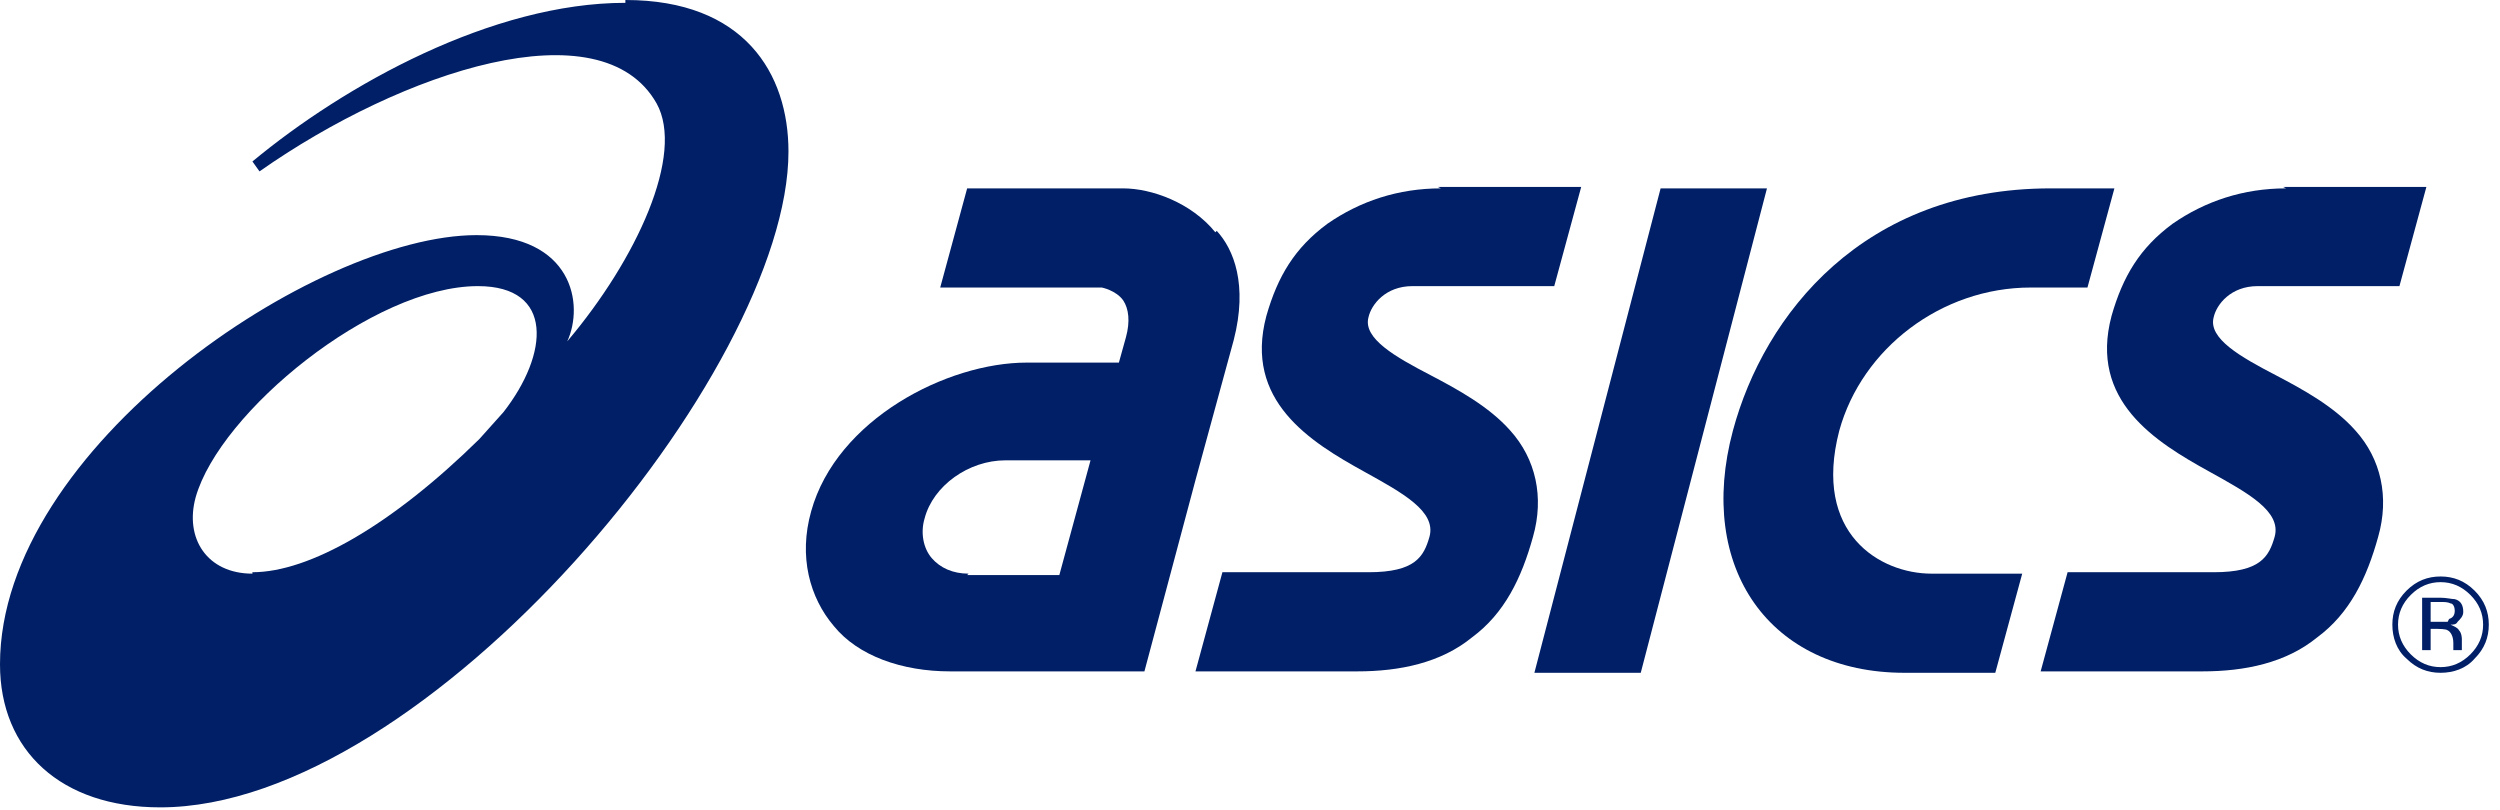
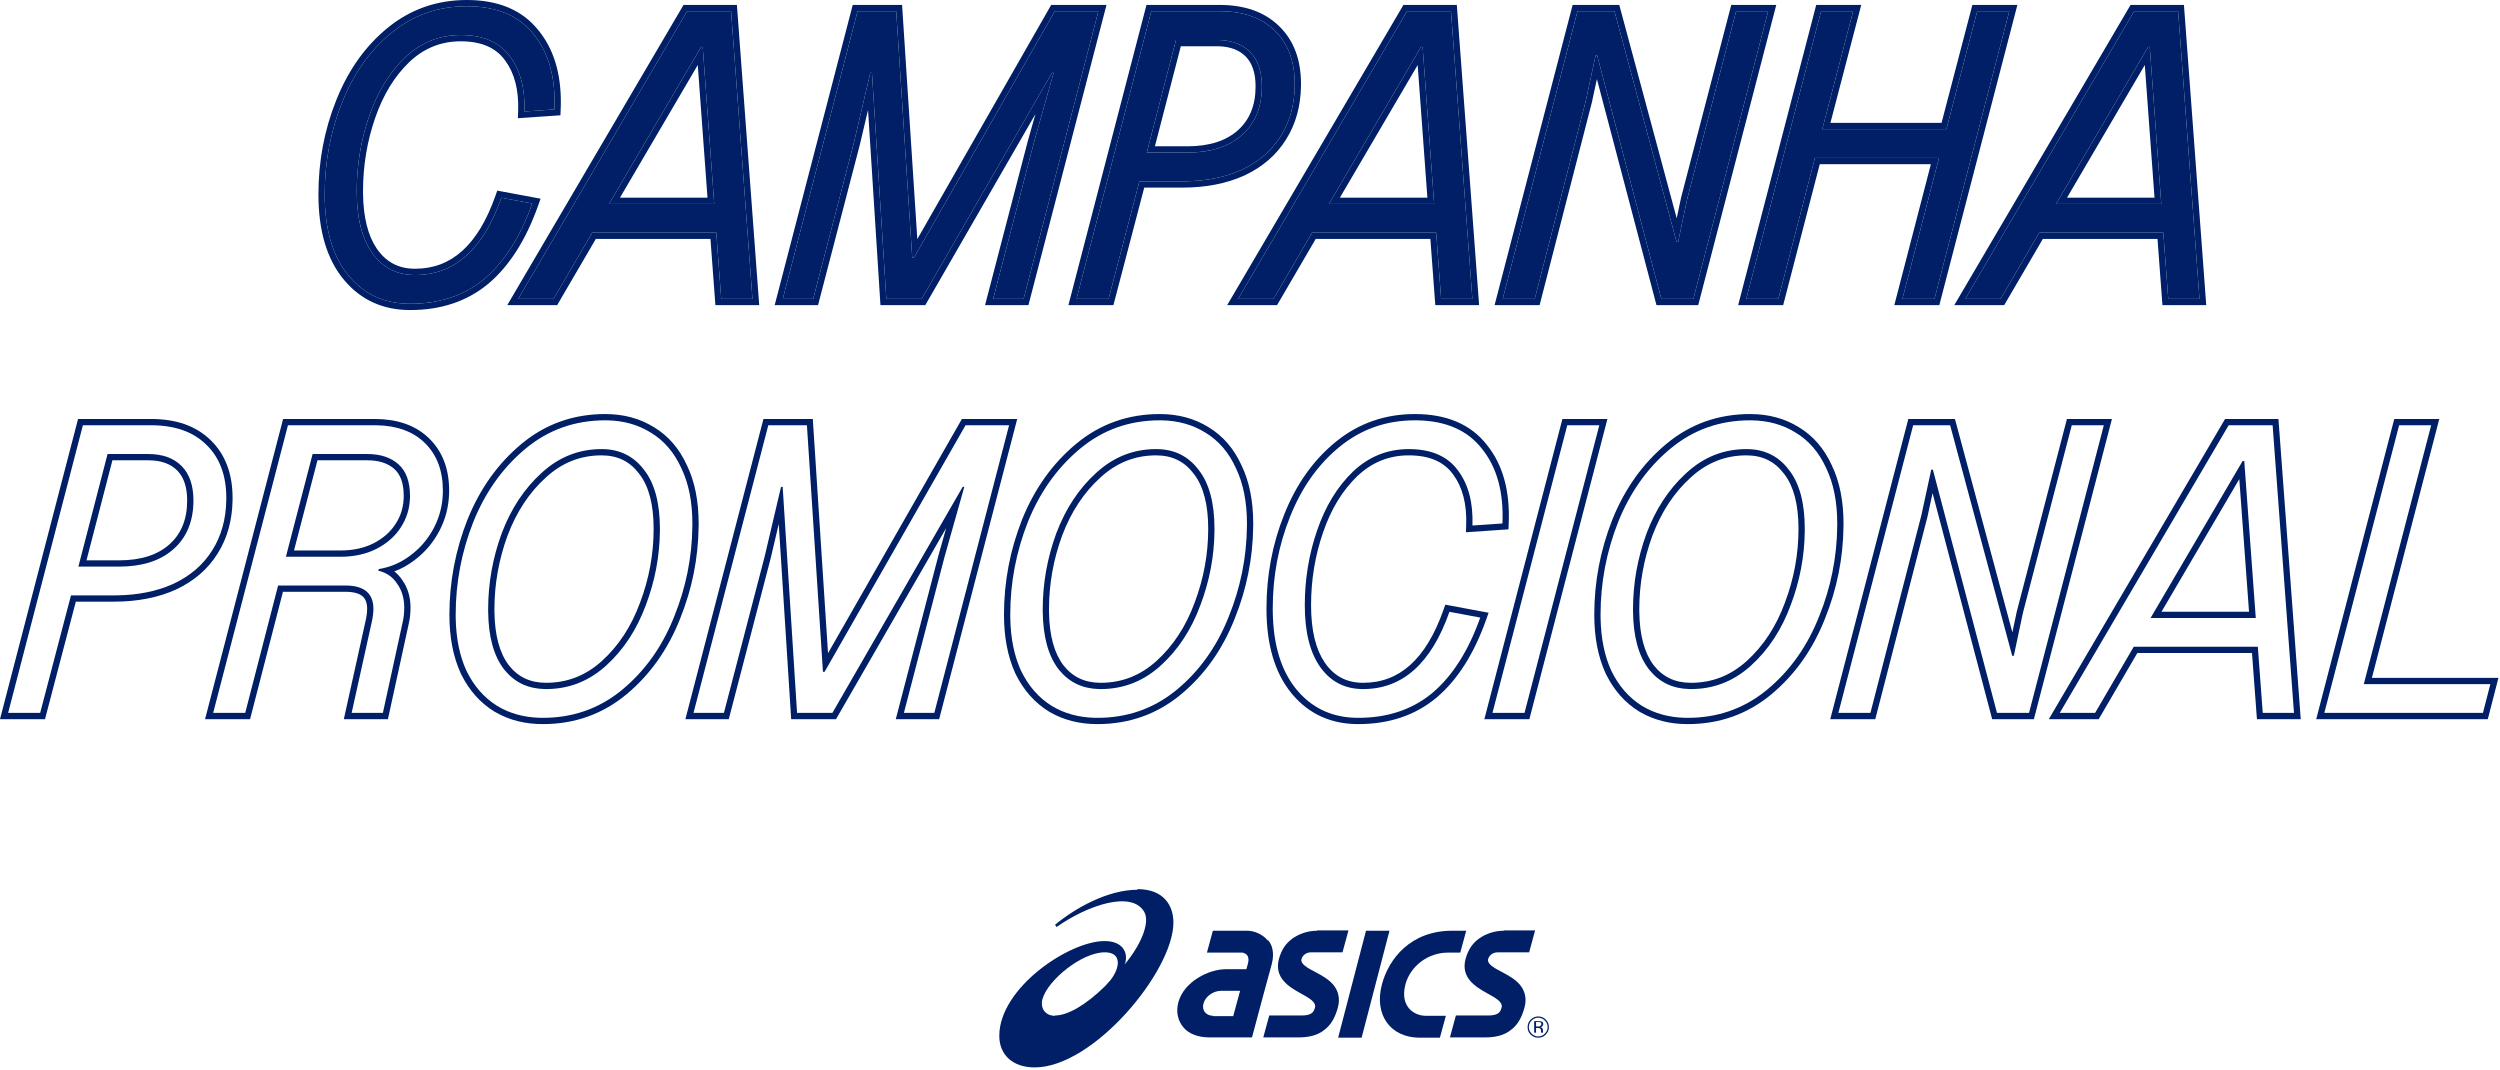
- <svg xmlns="http://www.w3.org/2000/svg" width="176" height="57" viewBox="0 0 176 57" fill="none">
-   <path d="M44.027 0.199C34.643 0.199 24.26 5.983 17.771 11.368L18.27 12.066C28.353 4.986 42.33 0.399 46.224 7.279C48.22 10.869 44.826 18.248 39.934 24.032C41.132 21.439 40.333 16.553 33.545 16.553C22.263 16.553 0 31.51 0 46.767C0 52.849 4.293 56.838 11.281 56.838C30.05 56.838 55.508 26.126 55.508 10.67C55.508 5.185 52.413 0 44.027 0V0.199ZM17.771 40.385C14.576 40.385 12.979 37.892 13.777 35C15.475 29.017 26.257 20.143 33.644 20.143C39.035 20.143 38.636 24.929 35.441 29.017L33.744 30.912C27.555 36.995 21.764 40.285 17.771 40.285V40.385Z" fill="#001F66" />
-   <path d="M85.559 16.353C83.861 14.259 81.066 13.262 79.069 13.262H68.087L66.191 20.242H77.572C77.572 20.242 78.57 20.442 79.069 21.14C79.469 21.738 79.569 22.635 79.269 23.732L78.77 25.527H72.281C66.69 25.527 58.903 29.516 57.106 35.997C56.207 39.188 57.006 42.08 58.703 44.074C60.4 46.168 63.495 47.265 66.889 47.265H72.879H80.567L84.161 33.803L86.856 23.932C87.855 20.043 86.856 17.55 85.658 16.253L85.559 16.353ZM68.187 40.385C67.089 40.385 66.191 39.986 65.592 39.288C64.993 38.59 64.793 37.493 65.092 36.496C65.691 34.202 68.187 32.407 70.783 32.407H76.773L74.577 40.484H68.087L68.187 40.385Z" fill="#001F66" />
-   <path d="M160.934 13.262C157.939 13.262 155.243 14.16 152.947 15.755C150.651 17.45 149.453 19.445 148.654 22.237C147.057 28.22 151.749 31.111 155.543 33.205C158.238 34.701 160.634 35.997 160.135 37.792C159.736 39.188 159.137 40.285 155.842 40.285H145.559L143.662 47.265H155.043C158.038 47.265 160.934 46.667 163.13 44.872C165.426 43.177 166.624 40.684 167.423 37.792C168.222 35 167.623 32.308 165.826 30.314C164.328 28.618 162.132 27.422 160.235 26.425C157.739 25.128 155.443 23.832 155.842 22.336C156.042 21.439 157.04 20.143 158.937 20.143H168.92L170.817 13.162H160.734L160.934 13.262Z" fill="#001F66" />
-   <path d="M101.433 13.262C98.438 13.262 95.742 14.16 93.446 15.755C91.15 17.45 89.952 19.445 89.153 22.237C87.555 28.22 92.248 31.111 96.041 33.205C98.737 34.701 101.133 35.997 100.634 37.792C100.235 39.188 99.636 40.285 96.341 40.285H86.058L84.161 47.265H95.542C98.537 47.265 101.433 46.667 103.629 44.872C105.925 43.177 107.123 40.684 107.922 37.792C108.721 35 108.122 32.308 106.325 30.314C104.827 28.618 102.631 27.422 100.734 26.425C98.238 25.128 95.942 23.832 96.341 22.336C96.541 21.439 97.539 20.143 99.436 20.143H109.419L111.316 13.162H101.233L101.433 13.262Z" fill="#001F66" />
-   <path d="M116.907 13.262L108.021 47.365H115.509L124.394 13.262H116.907Z" fill="#001F66" />
-   <path d="M144.361 13.262C131.183 13.262 124.194 22.137 121.998 30.314C119.402 39.986 124.594 47.365 134.078 47.365H140.468L142.364 40.385H135.975C132.381 40.385 127.589 37.593 129.486 30.314C131.083 24.53 136.674 20.242 142.963 20.242H146.957L148.854 13.262H144.361Z" fill="#001F66" />
-   <path d="M173.913 41.881C174.512 42.479 174.811 43.177 174.811 43.975C174.811 44.772 174.512 45.47 173.913 46.069C173.314 46.667 172.615 46.966 171.816 46.966C171.018 46.966 170.319 46.667 169.72 46.069C169.121 45.47 168.821 44.772 168.821 43.975C168.821 43.177 169.121 42.479 169.72 41.881C170.319 41.282 171.018 40.983 171.816 40.983C172.615 40.983 173.314 41.282 173.913 41.881ZM174.212 41.581C173.513 40.883 172.715 40.584 171.816 40.584C170.918 40.584 170.119 40.883 169.42 41.581C168.721 42.279 168.422 43.077 168.422 43.975C168.422 44.872 168.721 45.77 169.42 46.368C170.119 47.066 170.918 47.365 171.816 47.365C172.715 47.365 173.613 47.066 174.212 46.368C174.911 45.67 175.211 44.872 175.211 43.975C175.211 43.077 174.911 42.279 174.212 41.581ZM172.315 43.775C172.315 43.775 172.016 43.775 171.716 43.775H171.117V42.379H171.716C172.116 42.379 172.315 42.379 172.515 42.479C172.715 42.479 172.815 42.778 172.815 42.977C172.815 43.277 172.715 43.476 172.415 43.576L172.315 43.775ZM170.419 45.77H171.117V44.274H171.617C171.617 44.274 172.216 44.274 172.315 44.374C172.515 44.473 172.715 44.772 172.715 45.271V45.57V45.77H173.314C173.314 45.77 173.314 45.67 173.314 45.57C173.314 45.47 173.314 45.371 173.314 45.271V44.972C173.314 44.972 173.314 44.573 173.114 44.374C173.014 44.174 172.715 44.074 172.515 43.975C172.715 43.975 172.914 43.975 173.014 43.775C173.214 43.576 173.414 43.376 173.414 43.077C173.414 42.579 173.214 42.279 172.815 42.18C172.615 42.18 172.216 42.08 171.816 42.08H170.518V45.77" fill="#001F66" />
+ <svg xmlns="http://www.w3.org/2000/svg" width="797" height="341" viewBox="0 0 797 341" fill="none">
+   <path d="M362.602 283.654C353.217 283.654 342.834 289.437 336.345 294.822L336.844 295.52C346.927 288.44 360.904 283.853 364.798 290.733C366.795 294.323 363.4 301.702 358.508 307.486C359.706 304.893 358.908 300.007 352.119 300.007C340.837 300.007 318.574 314.964 318.574 330.221C318.574 336.304 322.867 340.292 329.856 340.292C348.625 340.292 374.083 309.58 374.083 294.124C374.083 288.639 370.988 283.454 362.602 283.454V283.654ZM336.345 323.839C333.15 323.839 331.553 321.346 332.351 318.455C334.049 312.472 344.831 303.597 352.219 303.597C357.61 303.597 357.21 308.383 354.016 312.472L352.319 314.366C346.129 320.449 340.338 323.739 336.345 323.739V323.839Z" fill="#001F66" />
+   <path d="M404.133 299.807C402.436 297.713 399.64 296.716 397.644 296.716H386.662L384.765 303.696H396.146C396.146 303.696 397.144 303.896 397.644 304.594C398.043 305.192 398.143 306.089 397.843 307.186L397.344 308.981H390.855C385.264 308.981 377.477 312.97 375.68 319.451C374.781 322.642 375.58 325.534 377.277 327.528C378.974 329.622 382.069 330.719 385.464 330.719H391.454H399.141L402.735 317.258L405.431 307.386C406.429 303.497 405.431 301.004 404.233 299.708L404.133 299.807ZM386.761 323.839C385.663 323.839 384.765 323.44 384.166 322.742C383.567 322.044 383.367 320.947 383.667 319.95C384.266 317.657 386.761 315.862 389.357 315.862H395.347L393.151 323.939H386.662L386.761 323.839Z" fill="#001F66" />
+   <path d="M479.508 296.716C476.513 296.716 473.817 297.614 471.521 299.209C469.225 300.904 468.027 302.899 467.228 305.691C465.631 311.674 470.323 314.566 474.117 316.66C476.812 318.155 479.208 319.452 478.709 321.247C478.31 322.643 477.711 323.739 474.416 323.739H464.133L462.236 330.72H473.618C476.613 330.72 479.508 330.121 481.704 328.326C484 326.631 485.198 324.138 485.997 321.247C486.796 318.454 486.197 315.762 484.4 313.768C482.902 312.073 480.706 310.876 478.809 309.879C476.313 308.583 474.017 307.286 474.416 305.791C474.616 304.893 475.614 303.597 477.511 303.597H487.495L489.391 296.617H479.308L479.508 296.716Z" fill="#001F66" />
+   <path d="M420.007 296.716C417.012 296.716 414.316 297.614 412.02 299.209C409.724 300.904 408.526 302.899 407.727 305.691C406.13 311.674 410.822 314.566 414.616 316.66C417.311 318.155 419.707 319.452 419.208 321.247C418.809 322.643 418.21 323.739 414.915 323.739H404.632L402.735 330.72H414.117C417.112 330.72 420.007 330.121 422.203 328.326C424.499 326.631 425.697 324.138 426.496 321.247C427.295 318.454 426.696 315.762 424.899 313.768C423.401 312.073 421.205 310.876 419.308 309.879C416.812 308.583 414.516 307.286 414.915 305.791C415.115 304.893 416.113 303.597 418.01 303.597H427.994L429.891 296.617H419.807L420.007 296.716Z" fill="#001F66" />
+   <path d="M435.481 296.716L426.596 330.819H434.083L442.969 296.716H435.481Z" fill="#001F66" />
+   <path d="M462.935 296.716C449.757 296.716 442.769 305.591 440.572 313.768C437.977 323.44 443.168 330.819 452.652 330.819H459.042L460.939 323.839H454.549C450.955 323.839 446.163 321.047 448.06 313.768C449.657 307.984 455.248 303.697 461.538 303.697H465.531L467.428 296.716H462.935Z" fill="#001F66" />
+   <path d="M492.487 325.335C493.086 325.933 493.386 326.631 493.386 327.429C493.386 328.227 493.086 328.925 492.487 329.523C491.888 330.121 491.189 330.42 490.39 330.42C489.592 330.42 488.893 330.121 488.294 329.523C487.695 328.925 487.395 328.227 487.395 327.429C487.395 326.631 487.695 325.933 488.294 325.335C488.893 324.737 489.592 324.437 490.39 324.437C491.189 324.437 491.888 324.737 492.487 325.335ZM492.786 325.036C492.088 324.338 491.289 324.039 490.39 324.039C489.492 324.039 488.693 324.338 487.994 325.036C487.296 325.734 486.996 326.531 486.996 327.429C486.996 328.326 487.296 329.224 487.994 329.822C488.693 330.52 489.492 330.819 490.39 330.819C491.289 330.819 492.187 330.52 492.786 329.822C493.485 329.124 493.785 328.326 493.785 327.429C493.785 326.531 493.485 325.734 492.786 325.036ZM490.89 327.229C490.89 327.229 490.59 327.229 490.291 327.229H489.692V325.833H490.291C490.69 325.833 490.89 325.833 491.089 325.933C491.289 325.933 491.389 326.232 491.389 326.432C491.389 326.731 491.289 326.93 490.989 327.03L490.89 327.229ZM488.993 329.224H489.692V327.728H490.191C490.191 327.728 490.79 327.728 490.89 327.828C491.089 327.928 491.289 328.227 491.289 328.725V329.024V329.224H491.888C491.888 329.224 491.888 329.124 491.888 329.024C491.888 328.925 491.888 328.825 491.888 328.725V328.426C491.888 328.426 491.888 328.027 491.688 327.828C491.588 327.628 491.289 327.529 491.089 327.429C491.289 327.429 491.489 327.429 491.589 327.229C491.788 327.03 491.988 326.831 491.988 326.531C491.988 326.033 491.788 325.734 491.389 325.634C491.189 325.634 490.79 325.534 490.39 325.534H489.093V329.224" fill="#001F66" />
+   <path d="M701.195 95.272H691.239L689.667 74.181H650.105L637.791 95.272H626.525L680.366 3.573H694.383L701.195 95.272ZM684.82 14.97L655.476 65.011H689.012L685.344 14.97H684.82Z" fill="#001F66" />
+   <path d="M620.511 41.169L630.336 3.573H640.554L616.712 95.272H606.494L618.153 50.34H578.591L566.932 95.272H556.714L580.556 3.573H590.774L580.949 41.169H620.511Z" fill="#001F66" />
+   <path d="M489.279 95.272H479.061L502.903 3.573H514.693L534.474 77.064H534.998L537.88 63.44L553.469 3.573H563.687L539.845 95.272H529.627L509.191 17.721H508.667L505.523 32.261L489.279 95.272Z" fill="#001F66" />
+   <path d="M469.387 95.272H459.431L457.859 74.181H418.297L405.983 95.272H394.717L448.558 3.573H462.575L469.387 95.272ZM453.012 14.97L423.668 65.011H457.204L453.536 14.97H453.012Z" fill="#001F66" />
+   <path d="M343.199 95.272L367.041 3.573H388.787C396.298 3.573 402.149 5.625 406.341 9.73C410.621 13.834 412.76 19.511 412.76 26.759C412.76 33.135 411.276 38.681 408.306 43.397C405.424 48.025 401.276 51.606 395.861 54.139C390.447 56.584 384.159 57.806 376.997 57.806H363.242L353.417 95.272H343.199ZM378.569 48.636C385.993 48.636 391.8 46.759 395.992 43.004C400.184 39.248 402.28 34.096 402.28 27.546C402.28 22.742 401.014 19.074 398.481 16.541C395.949 14.009 392.412 12.742 387.87 12.742H374.901L365.6 48.636H378.569Z" fill="#001F66" />
+   <path d="M259.249 95.272H249.555L273.397 3.573H285.711L290.82 82.172H291.344L336.277 3.573H350.163L326.321 95.272H316.627L329.596 45.492L335.884 23.223H335.36L293.833 95.272H282.567L277.982 23.223H277.458L272.218 45.492L259.249 95.272Z" fill="#001F66" />
+   <path d="M239.881 95.272H229.925L228.353 74.181H188.791L176.477 95.272H165.211L219.052 3.573H233.069L239.881 95.272ZM223.506 14.97L194.162 65.011H227.698L224.03 14.97H223.506Z" fill="#001F66" />
+   <path d="M130.763 96.844C122.553 96.844 115.96 93.788 110.982 87.674C106.004 81.561 103.515 73.002 103.515 61.998C103.515 51.693 105.349 41.956 109.017 32.785C112.685 23.528 117.925 16.105 124.737 10.515C131.636 4.839 139.671 2 148.841 2C158.36 2 165.478 5.013 170.194 11.04C174.997 16.978 177.18 24.925 176.744 34.882L167.181 35.536C167.443 28.201 165.871 22.305 162.465 17.852C159.146 13.398 153.95 11.171 146.876 11.171C140.064 11.171 134.125 13.572 129.06 18.375C124.082 23.179 120.283 29.423 117.663 37.108C115.043 44.706 113.733 52.654 113.733 60.95C113.733 69.509 115.392 76.103 118.711 80.731C122.029 85.36 126.571 87.674 132.335 87.674C144.911 87.674 154.081 79.465 159.845 63.047L169.67 64.88C165.914 75.448 160.849 83.439 154.474 88.853C148.098 94.181 140.195 96.844 130.763 96.844Z" fill="#001F66" />
+   <path d="M777.644 133.572L756.159 216.103H796.5L793.113 229.272H738.41L763.292 133.572H777.644ZM764.838 135.572L740.996 227.272H791.562L793.92 218.103H753.572L775.057 135.572H764.838Z" fill="#001F66" />
+   <path d="M726.367 133.572L733.477 229.272H719.51L717.938 208.182H681.381L669.067 229.272H653.159L709.349 133.572H726.367ZM710.494 135.572L656.652 227.272H667.919L680.232 206.182H719.795L721.367 227.272H731.322L724.511 135.572H710.494ZM715.472 146.97L719.14 197.012H685.604L714.947 146.97H715.472ZM689.095 195.012H716.988L713.889 152.729L689.095 195.012Z" fill="#001F66" />
+   <path d="M623.238 133.572L641.546 201.591L642.936 195.025L642.945 194.98L658.936 133.572H673.286L648.404 229.272H635.098L616.106 157.204L614.49 164.685L614.481 164.723L614.472 164.761L597.841 229.272H583.487L608.369 133.572H623.238ZM609.915 135.572L586.073 227.272H596.291L612.535 164.262L615.68 149.721H616.203L636.64 227.272H646.857L670.699 135.572H660.481L644.893 195.439L642.011 209.063H641.486L621.705 135.572H609.915Z" fill="#001F66" />
+   <path d="M585.711 166.882C585.711 159.983 584.532 154.087 582.174 149.196C579.903 144.219 576.672 140.463 572.48 137.931C568.42 135.393 563.743 134.083 558.453 134.004L557.939 134C548.246 134 539.774 137.013 532.525 143.039L531.851 143.609C524.931 149.553 519.61 157.136 515.888 166.357C512.132 175.877 510.255 185.746 510.255 195.964L510.269 197.246C510.402 203.601 511.532 209.113 513.661 213.779C516.019 218.67 519.294 222.426 523.486 225.046C527.416 227.42 531.922 228.682 537.003 228.83L538.027 228.845C547.418 228.845 555.662 226.017 562.758 220.361L563.441 219.806C570.69 213.78 576.192 206.007 579.947 196.487C583.67 187.265 585.589 177.716 585.705 167.838L585.711 166.882ZM573.362 168.584C573.362 160.769 571.802 155.112 568.967 151.326L568.688 150.966L568.674 150.948L568.661 150.931C565.736 147.082 561.837 145.171 556.76 145.171C550.03 145.171 544.134 147.503 538.988 152.24L538.982 152.246L538.976 152.252C533.739 156.99 529.67 163.13 526.798 170.732C524 178.368 522.604 186.208 522.604 194.261L522.608 195.011C522.706 202.695 524.318 208.286 527.175 212.045H527.174C530.092 215.799 533.989 217.675 539.075 217.675V219.675L538.546 219.668C533.293 219.542 529.077 217.537 525.896 213.65L525.582 213.256C522.367 209.026 520.71 202.951 520.609 195.032L520.604 194.261C520.604 185.964 522.045 177.885 524.927 170.025C527.803 162.411 531.869 156.149 537.122 151.239L537.634 150.769C543.136 145.703 549.511 143.171 556.76 143.171L557.289 143.177C562.717 143.309 567.038 145.491 570.253 149.721C573.659 154 575.362 160.288 575.362 168.584L575.357 169.361C575.268 177.386 573.785 185.205 570.908 192.819C568.026 200.679 563.79 207.142 558.201 212.207L557.683 212.667C552.3 217.339 546.097 219.675 539.075 219.675V217.675C545.815 217.675 551.716 215.379 556.859 210.725C562.183 205.9 566.247 199.72 569.03 192.131L569.034 192.122L569.037 192.112C571.922 184.475 573.362 176.636 573.362 168.584ZM587.705 167.862C587.586 177.984 585.618 187.774 581.807 197.221C577.939 207.025 572.249 215.085 564.72 221.344C557.101 227.677 548.174 230.845 538.027 230.845C532.389 230.845 527.32 229.584 522.88 227.011L522.452 226.757L522.438 226.749L522.426 226.741C518.024 223.99 514.586 220.097 512.098 215.132L511.859 214.648L511.842 214.609C509.426 209.312 508.255 203.077 508.255 195.964C508.255 185.494 510.18 175.376 514.027 165.623L514.03 165.616L514.033 165.608C517.988 155.811 523.721 147.758 531.246 141.502C538.865 135.168 547.793 132 557.939 132C563.762 132 568.976 133.389 573.515 136.219C578.091 138.984 581.577 143.067 583.994 148.366H583.993C586.5 153.583 587.711 159.778 587.711 166.882L587.705 167.862Z" fill="#001F66" />
+   <path d="M512.444 133.572L487.562 229.272H473.212L498.094 133.572H512.444ZM499.64 135.572L475.798 227.272H486.016L509.858 135.572H499.64Z" fill="#001F66" />
+   <path d="M415.967 192.95C415.967 184.654 417.277 176.706 419.896 169.108C422.516 161.423 426.316 155.178 431.294 150.375C436.359 145.572 442.298 143.171 449.109 143.171L449.768 143.177C456.507 143.312 461.484 145.537 464.699 149.852C468.105 154.305 469.677 160.2 469.415 167.536L478.978 166.882C479.414 156.926 477.231 148.978 472.428 143.039C467.859 137.202 461.036 134.192 451.96 134.01L451.075 134C441.905 134 433.87 136.839 426.971 142.516L426.337 143.045C419.833 148.571 414.804 155.817 411.251 164.785C407.583 173.955 405.749 183.693 405.749 193.998L405.756 195.022C405.906 205.535 408.393 213.752 413.216 219.675C418.038 225.597 424.377 228.651 432.231 228.836L432.997 228.845C442.134 228.845 449.837 226.344 456.105 221.345L456.708 220.854C463.083 215.439 468.149 207.448 471.904 196.881L462.079 195.047C456.315 211.465 447.144 219.675 434.568 219.675V217.675C440.376 217.675 445.334 215.796 449.544 212.027C453.795 208.221 457.377 202.399 460.191 194.384L460.76 192.766L474.572 195.344L473.788 197.55C469.954 208.34 464.723 216.67 458.003 222.378L457.996 222.383L457.99 222.388C451.207 228.056 442.831 230.845 432.997 230.845C424.489 230.845 417.49 227.743 412.174 221.547L411.665 220.938C406.3 214.349 403.749 205.282 403.749 193.998C403.749 183.45 405.627 173.459 409.394 164.043C413.17 154.515 418.596 146.801 425.7 140.971L426.385 140.419C433.499 134.807 441.756 132 451.075 132C461.044 132 468.816 135.18 474.003 141.807C479.183 148.225 481.426 156.69 480.976 166.969L480.897 168.755L467.337 169.684L467.416 167.465C467.659 160.667 466.25 155.39 463.392 151.444L463.11 151.066L463.095 151.047C460.255 147.235 455.742 145.171 449.109 145.171C442.824 145.171 437.374 147.367 432.67 151.827C427.964 156.373 424.323 162.324 421.79 169.754L421.787 169.761C419.242 177.142 417.967 184.868 417.967 192.95C417.967 201.029 419.49 207.025 422.295 211.171L422.57 211.566C425.508 215.663 429.44 217.675 434.568 217.675V219.675L434.032 219.668C428.522 219.528 424.159 217.216 420.944 212.731C417.626 208.103 415.967 201.509 415.967 192.95Z" fill="#001F66" />
+   <path d="M397.526 166.882C397.526 159.983 396.347 154.087 393.989 149.196C391.719 144.219 388.488 140.463 384.296 137.931C380.235 135.393 375.559 134.083 370.269 134.004L369.755 134C360.061 134 351.589 137.013 344.341 143.039L343.666 143.609C336.747 149.553 331.426 157.136 327.703 166.357C323.948 175.877 322.07 185.746 322.07 195.964L322.084 197.246C322.217 203.601 323.348 209.113 325.477 213.779C327.835 218.67 331.11 222.426 335.302 225.046C339.232 227.42 343.737 228.682 348.818 228.83L349.843 228.845C359.234 228.845 367.477 226.017 374.573 220.361L375.257 219.806C382.279 213.968 387.662 206.491 391.405 197.375L391.763 196.487C395.485 187.265 397.404 177.716 397.521 167.838L397.526 166.882ZM385.178 168.584C385.178 160.769 383.617 155.112 380.782 151.326L380.504 150.966L380.489 150.948L380.477 150.931C377.551 147.082 373.652 145.171 368.575 145.171C361.846 145.171 355.949 147.503 350.804 152.24L350.798 152.246L350.791 152.252C345.554 156.99 341.485 163.13 338.613 170.732C335.816 178.368 334.42 186.208 334.42 194.261L334.424 195.011C334.522 202.695 336.133 208.286 338.99 212.045H338.989C341.907 215.799 345.804 217.675 350.891 217.675V219.675L350.361 219.668C345.109 219.542 340.892 217.537 337.712 213.65L337.397 213.256C334.182 209.026 332.525 202.951 332.425 195.032L332.42 194.261C332.42 185.964 333.86 177.885 336.742 170.025C339.711 162.165 343.947 155.747 349.449 150.769C354.951 145.703 361.327 143.171 368.575 143.171L369.104 143.177C374.532 143.309 378.853 145.491 382.068 149.721C385.474 154 387.178 160.288 387.178 168.584L387.173 169.361C387.083 177.386 385.6 185.205 382.724 192.819C379.842 200.679 375.606 207.142 370.017 212.207L369.498 212.667C364.115 217.339 357.913 219.675 350.891 219.675V217.675C357.631 217.675 363.531 215.379 368.675 210.725C373.998 205.9 378.063 199.72 380.846 192.131L380.85 192.122L380.853 192.112C383.738 184.475 385.178 176.636 385.178 168.584ZM399.521 167.862C399.401 177.984 397.433 187.774 393.622 197.221C389.754 207.025 384.064 215.085 376.535 221.344C368.916 227.677 359.989 230.845 349.843 230.845C344.204 230.845 339.135 229.584 334.695 227.011L334.268 226.757L334.254 226.749L334.241 226.741C329.84 223.99 326.401 220.097 323.913 215.132L323.675 214.648L323.657 214.609C321.241 209.312 320.07 203.077 320.07 195.964C320.07 185.494 321.995 175.376 325.843 165.623L325.846 165.616L325.849 165.608C329.804 155.811 335.537 147.758 343.062 141.502C350.68 135.168 359.608 132 369.755 132C375.577 132 380.791 133.389 385.33 136.219C389.906 138.984 393.392 143.067 395.81 148.366H395.809C398.315 153.583 399.526 159.778 399.526 166.882L399.521 167.862Z" fill="#001F66" />
+   <path d="M259.12 133.572L263.973 208.229L306.651 133.572H324.284L299.402 229.272H285.574L299.195 176.988L299.201 176.969L299.206 176.949L301.631 168.359L266.523 229.272H252.226L248.266 167.045L245.7 177.95L245.688 177.997L232.33 229.272H218.504L243.386 133.572H259.12ZM244.932 135.572L221.09 227.272H230.784L243.753 177.492L248.993 155.223H249.517L254.102 227.272H265.368L306.895 155.223H307.419L301.131 177.492L288.162 227.272H297.856L321.698 135.572H307.812L262.879 214.173H262.355L257.246 135.572H244.932Z" fill="#001F66" />
+   <path d="M220.728 166.882C220.728 159.983 219.548 154.087 217.19 149.196C214.92 144.219 211.689 140.463 207.497 137.931C203.436 135.393 198.76 134.083 193.47 134.004L192.956 134C183.262 134 174.791 137.013 167.542 143.039L166.867 143.609C159.948 149.553 154.627 157.136 150.904 166.357C147.149 175.877 145.271 185.746 145.271 195.964L145.285 197.246C145.418 203.601 146.549 209.113 148.678 213.779C151.036 218.67 154.311 222.426 158.503 225.046C162.433 227.42 166.938 228.682 172.02 228.83L173.044 228.845C182.435 228.845 190.678 226.017 197.774 220.361L198.458 219.806C205.48 213.968 210.863 206.491 214.606 197.375L214.964 196.487C218.686 187.265 220.605 177.716 220.722 167.838L220.728 166.882ZM208.379 168.584C208.379 160.769 206.819 155.112 203.983 151.326L203.705 150.966L203.69 150.948L203.678 150.931C200.753 147.082 196.854 145.171 191.776 145.171C185.047 145.171 179.151 147.503 174.005 152.24L173.999 152.246L173.992 152.252C168.755 156.99 164.686 163.13 161.814 170.732C159.017 178.368 157.621 186.208 157.621 194.261L157.625 195.011C157.723 202.695 159.334 208.286 162.191 212.045H162.19C165.108 215.799 169.005 217.675 174.092 217.675V219.675L173.562 219.668C168.31 219.542 164.093 217.537 160.913 213.65L160.599 213.256C157.384 209.026 155.726 202.951 155.626 195.032L155.621 194.261C155.621 185.964 157.061 177.885 159.943 170.025C162.913 162.165 167.148 155.747 172.65 150.769C178.152 145.703 184.528 143.171 191.776 143.171L192.306 143.177C197.733 143.309 202.055 145.491 205.27 149.721C208.675 154 210.379 160.288 210.379 168.584L210.374 169.361C210.284 177.386 208.801 185.205 205.925 192.819C203.043 200.679 198.807 207.142 193.218 212.207L192.699 212.667C187.316 217.339 181.114 219.675 174.092 219.675V217.675C180.832 217.675 186.732 215.379 191.876 210.725C197.2 205.9 201.264 199.72 204.047 192.131L204.051 192.122L204.054 192.112C206.939 184.475 208.379 176.636 208.379 168.584ZM222.722 167.862C222.602 177.984 220.634 187.774 216.823 197.221C212.955 207.025 207.265 215.085 199.736 221.344C192.118 227.677 183.19 230.845 173.044 230.845C167.406 230.845 162.336 229.584 157.896 227.011L157.469 226.757L157.455 226.749L157.442 226.741C153.041 223.99 149.603 220.097 147.114 215.132L146.876 214.648L146.858 214.609C144.442 209.312 143.272 203.077 143.271 195.964C143.271 185.494 145.197 175.376 149.044 165.623L149.047 165.616L149.05 165.608C153.005 155.811 158.738 147.758 166.263 141.502C173.881 135.168 182.809 132 192.956 132C198.778 132 203.992 133.389 208.531 136.219C213.107 138.984 216.593 143.067 219.011 148.366H219.01C221.516 153.583 222.728 159.778 222.728 166.882L222.722 167.862Z" fill="#001F66" />
+   <path d="M128.873 193.736C128.873 190.767 128.131 188.235 126.646 186.139C125.249 183.955 123.24 182.558 120.62 181.946L120.751 181.423C124.506 180.812 127.912 179.327 130.969 176.969C133.916 174.758 136.289 172.01 138.085 168.725L138.437 168.061C140.156 164.704 141.069 161.078 141.177 157.184L141.188 156.401C141.187 150.026 139.265 144.96 135.423 141.205C131.7 137.567 126.584 135.692 120.075 135.578L119.441 135.572V133.572C126.404 133.572 132.142 135.441 136.412 139.387L136.821 139.775C141.12 143.976 143.187 149.596 143.188 156.401L143.176 157.241C143.06 161.421 142.076 165.34 140.216 168.973C138.247 172.817 135.562 176.024 132.169 178.568L132.168 178.567C130.162 180.112 128.009 181.313 125.717 182.168C126.712 182.944 127.577 183.894 128.302 185.017C130.045 187.494 130.873 190.435 130.873 193.736C130.873 195.525 130.684 197.24 130.302 198.878L130.303 198.879L123.672 229.272H109.614L116.702 197.234C116.939 196.037 117.048 195.006 117.048 194.13C117.048 192.051 116.445 190.823 115.536 190.062C114.621 189.295 113.086 188.736 110.642 188.669L110.141 188.662H90.206L79.726 229.272H65.372L90.254 133.572H119.441V135.572H91.8L67.958 227.272H78.176L88.656 186.662H110.141C116.079 186.662 119.048 189.152 119.048 194.13L119.042 194.528C119.013 195.474 118.884 196.52 118.655 197.666L112.105 227.272H122.062L128.35 198.452C128.699 196.968 128.873 195.396 128.873 193.736ZM128.707 158.104C128.707 154.036 127.652 151.355 125.881 149.669L125.707 149.51C123.721 147.737 120.925 146.742 117.083 146.742H101.207L93.732 175.492H108.568V177.492H91.145L99.66 144.742H117.083C121.275 144.742 124.594 145.834 127.039 148.018C129.484 150.201 130.707 153.563 130.707 158.104L130.696 158.788C130.584 162.186 129.626 165.277 127.825 168.061C125.991 170.943 123.371 173.257 119.965 175.004C116.646 176.663 112.847 177.492 108.568 177.492V175.492C112.58 175.492 116.061 174.717 119.06 173.22C122.185 171.616 124.518 169.531 126.138 166.986L126.142 166.98L126.146 166.974C127.85 164.341 128.707 161.402 128.707 158.104Z" fill="#001F66" />
+   <path d="M48.174 133.572V135.572H26.428L2.586 227.272H12.804L22.629 189.807H36.384L37.717 189.792C44.108 189.653 49.782 188.511 54.738 186.364L55.248 186.139C60.663 183.606 64.811 180.025 67.693 175.396C70.57 170.828 72.053 165.48 72.143 159.354L72.147 158.76C72.147 151.511 70.008 145.834 65.728 141.729C61.536 137.625 55.684 135.572 48.174 135.572V133.572C56.046 133.572 62.45 135.731 67.111 140.286C71.869 144.849 74.147 151.096 74.147 158.76L74.143 159.385C74.048 165.826 72.484 171.542 69.386 176.462L69.385 176.461C66.279 181.446 61.823 185.271 56.096 187.95L56.083 187.956L56.071 187.961C50.35 190.545 43.772 191.807 36.384 191.807H24.172L14.348 229.272H0L24.882 133.572H48.174ZM59.667 159.546C59.667 155.226 58.569 152.194 56.643 150.15L56.454 149.956C54.39 147.892 51.417 146.742 47.257 146.742H35.836L27.571 178.637H37.956V180.637H24.987L34.288 144.742H47.257C51.798 144.742 55.336 146.008 57.868 148.541C60.401 151.074 61.667 154.743 61.667 159.546L61.661 160.155C61.534 166.416 59.44 171.366 55.379 175.004L54.981 175.35C50.823 178.874 45.148 180.637 37.956 180.637V178.637C45.047 178.637 50.324 176.847 54.045 173.514C57.742 170.201 59.667 165.629 59.667 159.546Z" fill="#001F66" />
+   <path d="M696.24 1.572L703.35 97.272H689.383L687.811 76.182H651.253L638.939 97.272H623.031L679.222 1.572H696.24ZM680.366 3.572L626.525 95.272H637.791L650.105 74.182H689.667L691.239 95.272H701.195L694.383 3.572H680.366ZM685.345 14.97L689.013 65.012H655.477L684.82 14.97H685.345ZM658.967 63.012H686.86L683.761 20.73L658.967 63.012Z" fill="#001F66" />
+   <path d="M593.363 1.572L583.538 39.17H618.966L628.791 1.572H643.14L618.258 97.272H603.908L615.567 52.34H580.138L568.479 97.272H554.127L579.009 1.572H593.363ZM580.556 3.572L556.714 95.272H566.932L578.591 50.34H618.152L606.493 95.272H616.712L640.554 3.572H630.336L620.511 41.17H580.948L590.773 3.572H580.556Z" fill="#001F66" />
+   <path d="M516.225 1.572L534.533 69.592L535.923 63.025L535.932 62.98L551.922 1.572H566.272L541.391 97.272H528.085L509.094 25.205L507.477 32.685L507.469 32.723L507.459 32.761L490.828 97.272H476.474L501.355 1.572H516.225ZM502.902 3.572L479.061 95.272H489.278L505.522 32.262L508.666 17.721H509.19L529.626 95.272H539.844L563.687 3.572H553.468L537.879 63.44L534.997 77.064H534.474L514.692 3.572H502.902Z" fill="#001F66" />
+   <path d="M464.432 1.572L471.541 97.272H457.574L456.002 76.182H419.444L407.131 97.272H391.223L447.413 1.572H464.432ZM448.558 3.572L394.717 95.272H405.982L418.297 74.182H457.858L459.431 95.272H469.387L462.574 3.572H448.558ZM453.536 14.97L457.204 65.012H423.668L453.012 14.97H453.536ZM427.158 63.012H455.052L451.952 20.73L427.158 63.012Z" fill="#001F66" />
+   <path d="M388.787 1.572V3.572H367.041L343.199 95.272H353.417L363.242 57.807H376.997L378.329 57.792C384.72 57.654 390.394 56.511 395.351 54.364L395.861 54.139C401.107 51.685 405.164 48.248 408.032 43.827L408.306 43.397C411.182 38.828 412.666 33.48 412.756 27.355L412.76 26.76C412.76 19.511 410.62 13.834 406.341 9.729C402.28 5.753 396.662 3.702 389.486 3.578L388.787 3.572V1.572C396.66 1.572 403.063 3.732 407.725 8.287L407.726 8.286C412.483 12.849 414.76 19.096 414.76 26.76L414.755 27.385C414.66 33.822 413.097 39.534 410.003 44.452L410.004 44.453C406.898 49.442 402.438 53.27 396.708 55.95L396.696 55.956L396.684 55.961C390.963 58.544 384.385 59.807 376.997 59.807H364.785L354.96 97.272H340.612L365.494 1.572H388.787ZM400.28 27.546C400.28 23.087 399.11 20 397.066 17.956C395.132 16.021 392.398 14.89 388.636 14.756L387.87 14.742H376.449L368.185 46.637H378.569V48.637H365.6L374.9 12.742H387.87C392.411 12.742 395.948 14.009 398.48 16.541C401.013 19.074 402.28 22.743 402.28 27.546L402.273 28.155C402.147 34.416 400.053 39.366 395.992 43.004L395.594 43.35C391.435 46.874 385.76 48.637 378.569 48.637V46.637C385.66 46.637 390.936 44.847 394.657 41.514C398.355 38.201 400.28 33.63 400.28 27.546Z" fill="#001F66" />
+   <path d="M287.585 1.572L292.438 76.228L335.116 1.572H352.749L327.867 97.272H314.038L327.66 44.988L327.665 44.969L327.671 44.949L330.097 36.357L294.988 97.272H280.689L276.729 35.046L274.164 45.95L274.159 45.974L274.152 45.997L260.794 97.272H246.968L271.85 1.572H287.585ZM273.396 3.572L249.555 95.272H259.248L272.218 45.492L277.457 23.223H277.981L282.566 95.272H293.832L335.359 23.223H335.884L329.596 45.492L316.626 95.272H326.32L350.162 3.572H336.276L291.344 82.173H290.819L285.71 3.572H273.396Z" fill="#001F66" />
+   <path d="M234.926 1.572L242.035 97.272H228.068L226.496 76.182H189.938L177.625 97.272H161.717L217.907 1.572H234.926ZM219.052 3.572L165.211 95.272H176.477L188.791 74.182H228.353L229.925 95.272H239.881L233.068 3.572H219.052ZM224.03 14.97L227.698 65.012H194.162L223.506 14.97H224.03ZM197.652 63.012H225.546L222.446 20.73L197.652 63.012Z" fill="#001F66" />
+   <path d="M113.733 60.95C113.733 52.654 115.043 44.706 117.663 37.108C120.283 29.423 124.082 23.178 129.06 18.375C134.125 13.572 140.064 11.171 146.876 11.171L147.533 11.177C154.273 11.312 159.25 13.537 162.465 17.852C165.871 22.305 167.443 28.2 167.181 35.536L176.744 34.882C177.181 24.926 174.998 16.978 170.194 11.039C165.626 5.201 158.803 2.192 149.727 2.01L148.841 2C139.671 2 131.637 4.839 124.737 10.516L124.103 11.045C117.599 16.571 112.57 23.817 109.017 32.785C105.349 41.955 103.515 51.693 103.515 61.998C103.515 73.002 106.003 81.561 110.981 87.675C115.804 93.597 122.143 96.651 129.998 96.836L130.763 96.845C139.9 96.845 147.603 94.344 153.872 89.345L154.474 88.853C160.849 83.439 165.915 75.448 169.67 64.881L159.845 63.047C154.081 79.465 144.911 87.675 132.335 87.675V85.675C138.143 85.675 143.101 83.796 147.311 80.027C151.562 76.221 155.144 70.399 157.958 62.384L158.526 60.766L172.339 63.344L171.555 65.55C167.72 76.34 162.489 84.671 155.769 90.378L155.757 90.388C148.973 96.056 140.596 98.845 130.763 98.845C122.255 98.845 115.257 95.742 109.94 89.547L109.431 88.938C104.066 82.349 101.515 73.282 101.515 61.998C101.515 51.452 103.392 41.463 107.157 32.049L107.517 31.16C111.275 22.038 116.582 14.62 123.466 8.972C130.733 2.992 139.221 2.2003e-05 148.841 0C158.797 0 166.562 3.172 171.748 9.782L171.749 9.781L172.228 10.39C177.081 16.735 179.179 24.999 178.742 34.969L178.664 36.755L165.103 37.684L165.183 35.465C165.425 28.667 164.016 23.39 161.157 19.444L160.876 19.066L160.868 19.057L160.861 19.047C158.021 15.235 153.509 13.171 146.876 13.171C140.59 13.171 135.14 15.366 130.436 19.826C125.729 24.372 122.089 30.324 119.556 37.754L119.554 37.761C117.008 45.142 115.733 52.868 115.733 60.95L115.737 61.726C115.832 69.414 117.346 75.159 120.061 79.171L120.336 79.566C123.274 83.664 127.206 85.675 132.335 85.675V87.675L131.798 87.668C126.466 87.532 122.208 85.362 119.025 81.158L118.711 80.731C115.496 76.247 113.838 69.919 113.737 61.747L113.733 60.95Z" fill="#001F66" />
</svg>
